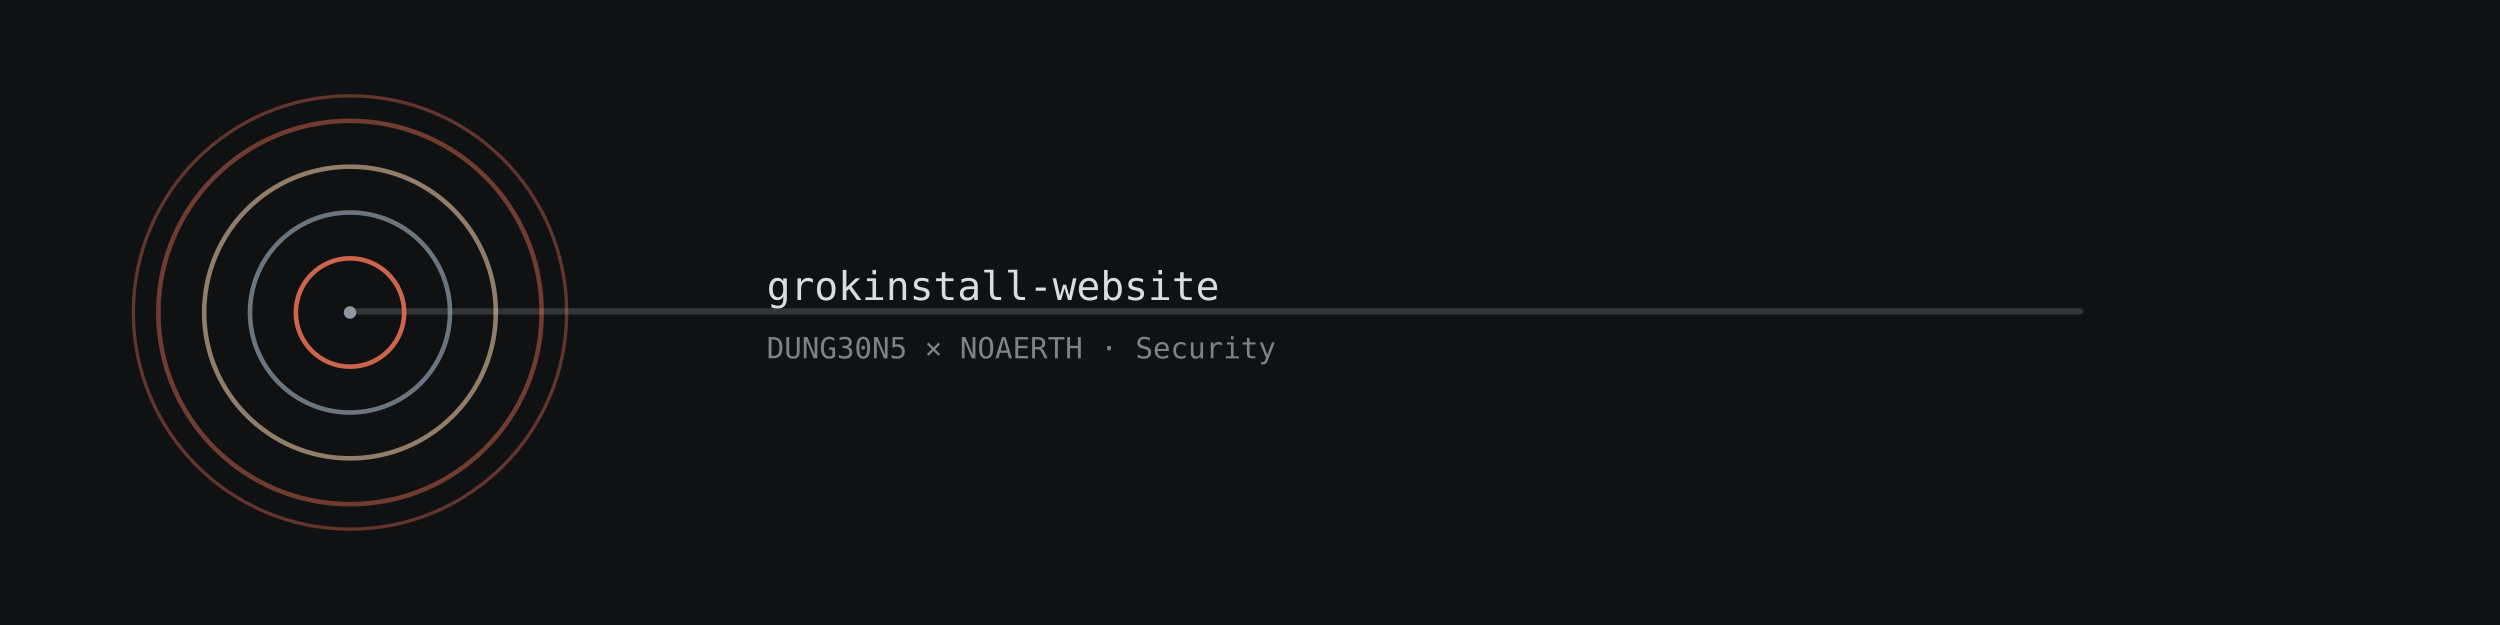
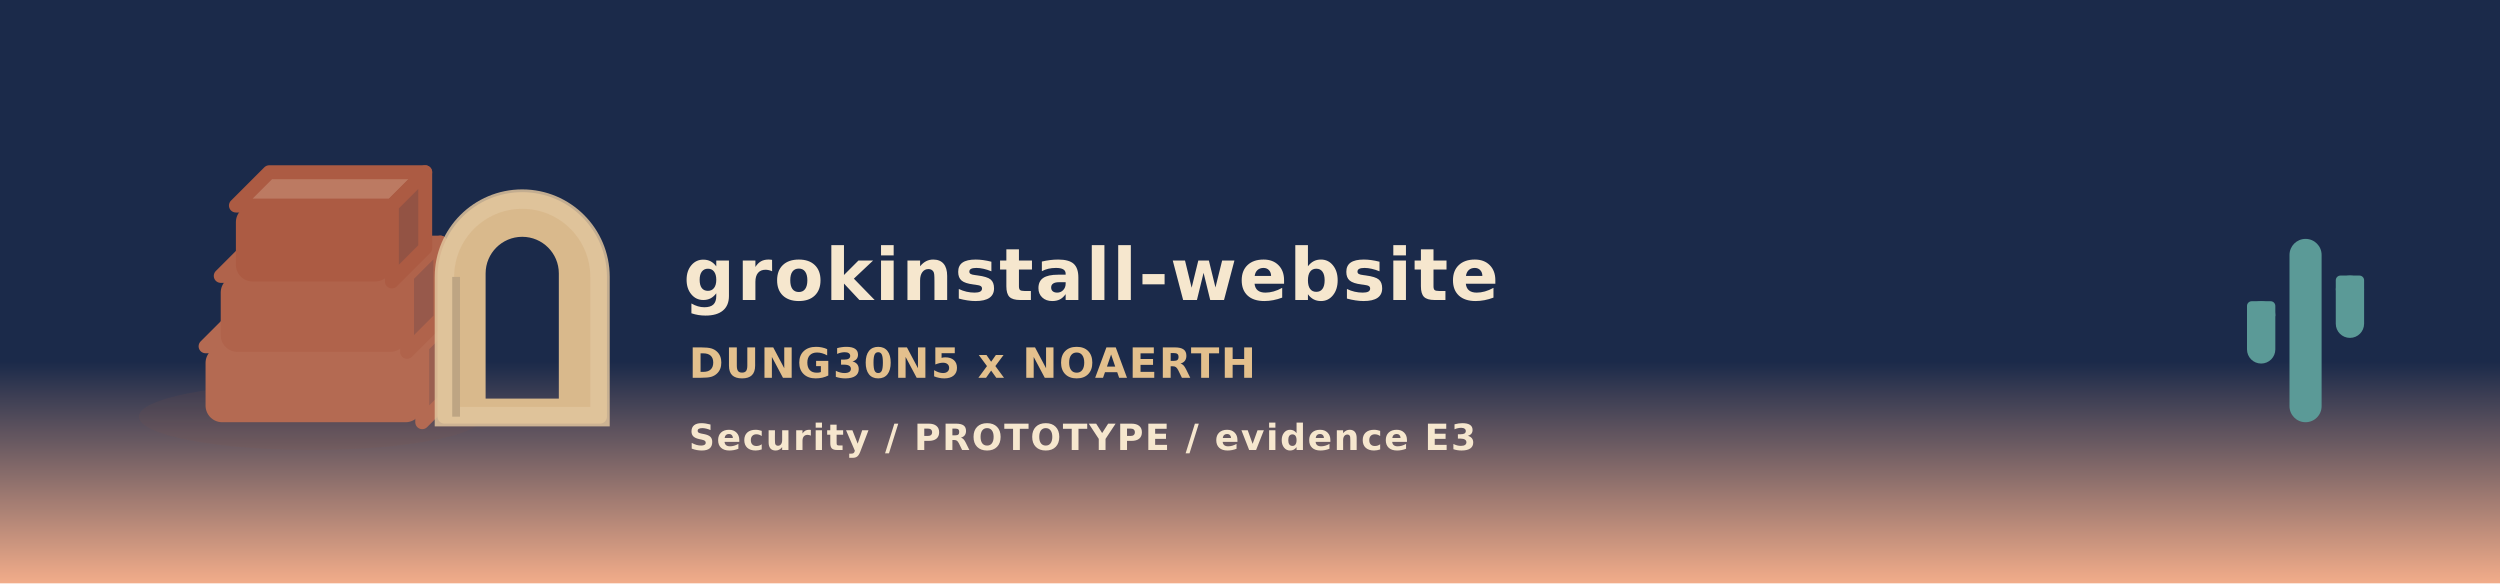
- <svg xmlns="http://www.w3.org/2000/svg" viewBox="0 0 1200 300" width="1200" height="300" role="img" aria-label="grokinstall-website identity object">
-   <rect width="1200" height="300" fill="#0f1113" />
-   <defs>
-     <linearGradient id="gft" x1="0" y1="0" x2="1" y2="1">
-       <stop offset="0%" stop-color="#ff7a5c" />
-       <stop offset="100%" stop-color="#9aa5b1" />
-     </linearGradient>
-   </defs>
-   <rect x="168.00" y="148.00" width="832.00" height="3.00" rx="2.00" fill="rgba(241,243,245,0.160)" opacity="1.00" />
-   <circle cx="168.00" cy="150.00" r="26.00" fill="none" stroke="rgba(255,122,92,0.800)" stroke-width="2.20" opacity="1.00" />
-   <circle cx="168.00" cy="150.00" r="48.00" fill="none" stroke="rgba(154,165,177,0.670)" stroke-width="2.20" opacity="1.00" />
-   <circle cx="168.00" cy="150.00" r="70.00" fill="none" stroke="rgba(255,216,177,0.540)" stroke-width="2.20" opacity="1.00" />
-   <circle cx="168.00" cy="150.00" r="92.00" fill="none" stroke="rgba(255,122,92,0.410)" stroke-width="2.20" opacity="1.00" />
+ <svg xmlns="http://www.w3.org/2000/svg" width="900" height="210" viewBox="0 0 900 210" role="img" aria-label="grokinstall-website - identity object">
+   <linearGradient id="skyf" x1="0" y1="0" x2="0" y2="1">
+     <stop offset="0" stop-color="#1b2a4a" />
+     <stop offset="0.62" stop-color="#1b2a4a" />
+     <stop offset="1" stop-color="#f3ad8a" />
+   </linearGradient>
+   <rect width="900" height="210" fill="url(#skyf)" />
+   <rect x="0" y="352" width="900" height="-142" fill="#e3c08d" />
+   <rect x="0" y="352" width="900" height="3" fill="#e6c596" />
+   <ellipse cx="112" cy="150" rx="62" ry="12" fill="rgba(138,90,68,0.11)" />
  <g>
-     <circle cx="168.00" cy="150.00" r="104.00" fill="none" stroke="rgba(255,122,92,0.350)" stroke-width="1.60" opacity="1.00" />
-     <animate attributeName="opacity" values="0.25;1.0;0.25" dur="12.0s" begin="0s" repeatCount="indefinite" />
+     <path d="M74,124.67 L152,124.67 L164,112.67 L86,112.67 Z" fill="#c3866d" stroke="#b46a52" stroke-width="5" stroke-linejoin="round" />
+     <path d="M152,124.67 L164,112.67 L164,140 L152,152 Z" fill="#9a5f51" stroke="#b46a52" stroke-width="5" stroke-linejoin="round" />
+     <rect x="74" y="124.67" width="78" height="27.33" rx="6" fill="#b46a52" />
+     <path d="M79.46,99.33 L146.54,99.33 L158.54,87.33 L91.46,87.33 Z" fill="#bf8068" stroke="#b0634b" stroke-width="5" stroke-linejoin="round" />
+     <path d="M146.54,99.33 L158.54,87.33 L158.54,114.67 L146.54,126.67 Z" fill="#97594b" stroke="#b0634b" stroke-width="5" stroke-linejoin="round" />
+     <rect x="79.46" y="99.33" width="67.08" height="27.33" rx="6" fill="#b0634b" />
+     <path d="M84.92,74 L141.08,74 L153.08,62 L96.92,62 Z" fill="#bc7a62" stroke="#ac5b43" stroke-width="5" stroke-linejoin="round" />
+     <path d="M141.08,74 L153.08,62 L153.08,89.33 L141.08,101.33 Z" fill="#935344" stroke="#ac5b43" stroke-width="5" stroke-linejoin="round" />
+     <rect x="84.92" y="74" width="56.16" height="27.33" rx="6" fill="#ac5b43" />
+     <animate attributeName="opacity" values="0.72;1;0.72" dur="6s" begin="0s" repeatCount="indefinite" />
  </g>
-   <circle cx="168" cy="150" r="3" fill="rgba(154,165,177,0.900)">
-     <animate attributeName="opacity" values="0.35;0.95;0.35" dur="12.0s" begin="0s" repeatCount="indefinite" />
-   </circle>
-   <text x="368" y="144" font-family="ui-monospace,Menlo,monospace" font-size="19" fill="rgba(241,243,245,0.900)">grokinstall-website</text>
-   <text x="368" y="172" font-family="ui-monospace,Menlo,monospace" font-size="14" fill="rgba(241,243,245,0.500)">DUNG30N5 × NOAERTH · Security</text>
+   <path d="M160,150 L160,99.68 A28,28 0 0 1 216,99.68 L216,150 Z M172.32,146 L172.32,98.43 A15.68,15.68 0 0 1 203.68,98.43 L203.68,146 Z" fill="#d9b98c" fill-rule="evenodd" stroke="#d9b98c" stroke-width="5" stroke-linejoin="round" />
+   <path d="M160,150 L160,99.68 A28,28 0 0 1 216,99.68 L216,150 Z" fill="none" stroke="#e0c49c" stroke-width="7" stroke-linecap="round" opacity="0.85" />
+   <rect x="162.8" y="99.68" width="2.8" height="50.32" fill="#bea583" />
+   <text x="246" y="108" font-family="Verdana,DejaVu Sans,sans-serif" font-size="26" font-weight="700" letter-spacing="0.6" fill="#f6e7ce" text-anchor="start">grokinstall-website</text>
+   <text x="248" y="136" font-family="Verdana,DejaVu Sans,sans-serif" font-size="15" font-weight="700" letter-spacing="0.6" fill="#e3c08d" text-anchor="start">DUNG30N5 x NOAERTH</text>
+   <text x="248" y="162" font-family="Verdana,DejaVu Sans,sans-serif" font-size="13" font-weight="700" letter-spacing="0.6" fill="#f6e7ce" text-anchor="start">Security  /  PROTOTYPE  /  evidence E3</text>
+   <rect x="824.22" y="86" width="11.56" height="66" rx="5.78" fill="#5b9a97" />
+   <rect x="808.92" y="108.44" width="10.2" height="22.44" rx="5.1" fill="#5b9a97" />
+   <rect x="808.92" y="108.44" width="10.2" height="6.6" rx="1.7" fill="#5b9a97" />
+   <rect x="840.88" y="99.2" width="10.2" height="22.44" rx="5.1" fill="#5b9a97" />
+   <rect x="840.88" y="99.2" width="10.2" height="6.6" rx="1.7" fill="#5b9a97" />
</svg>
